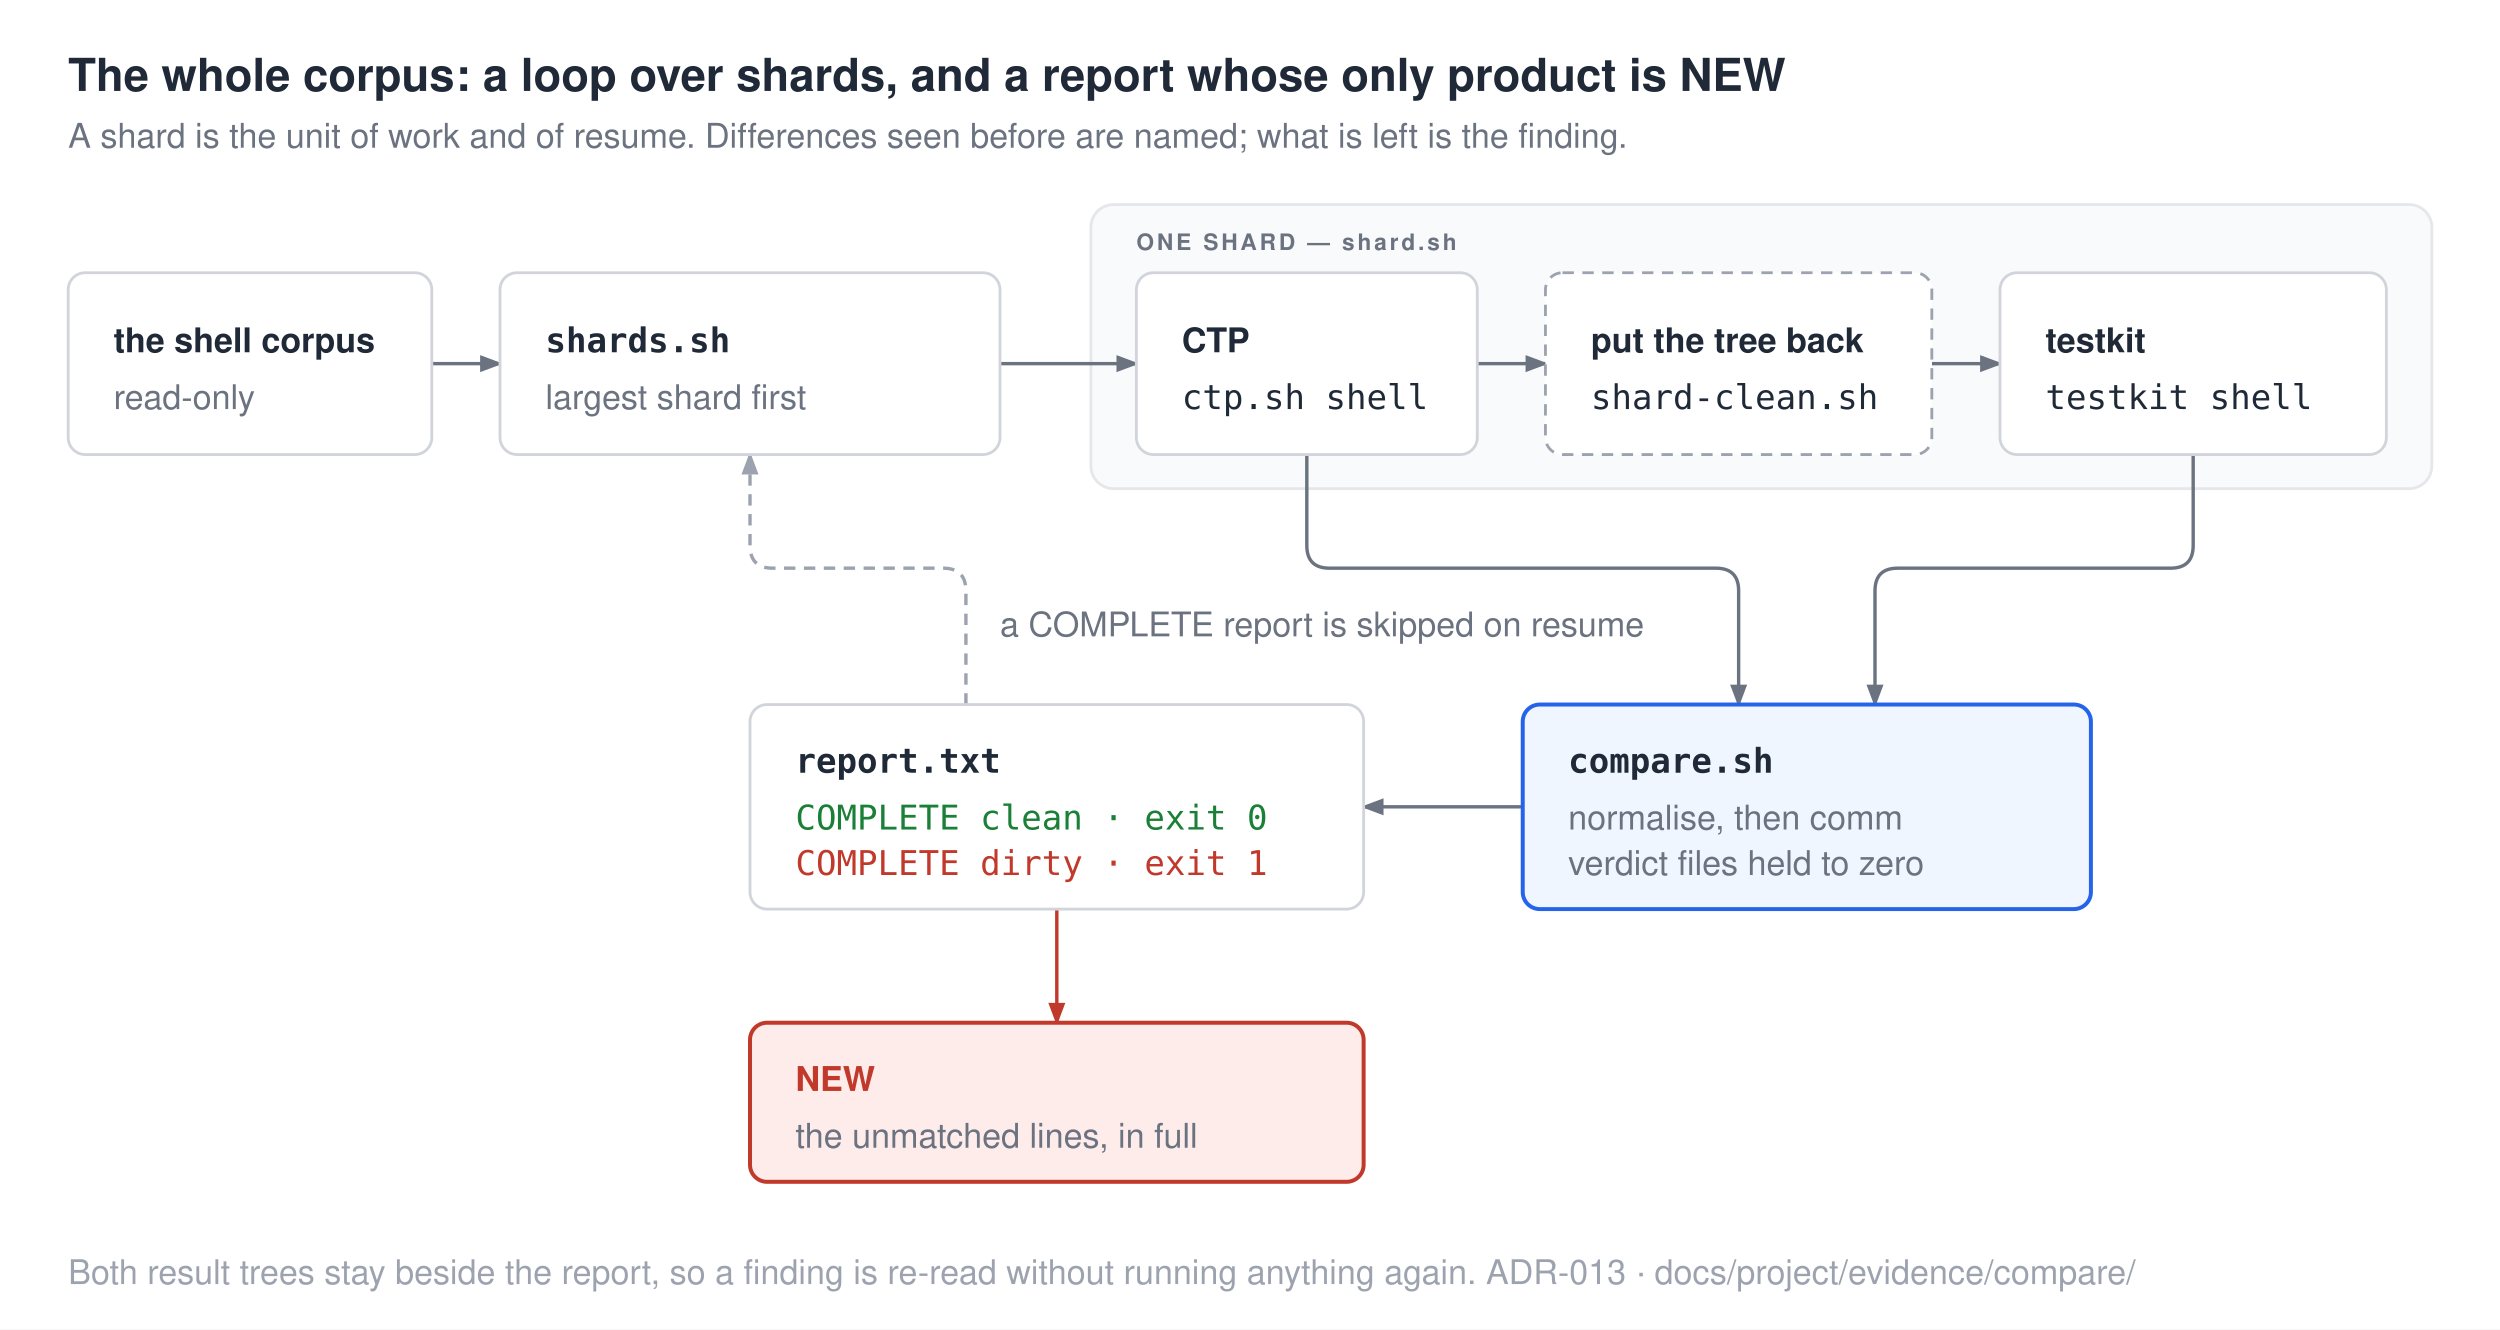
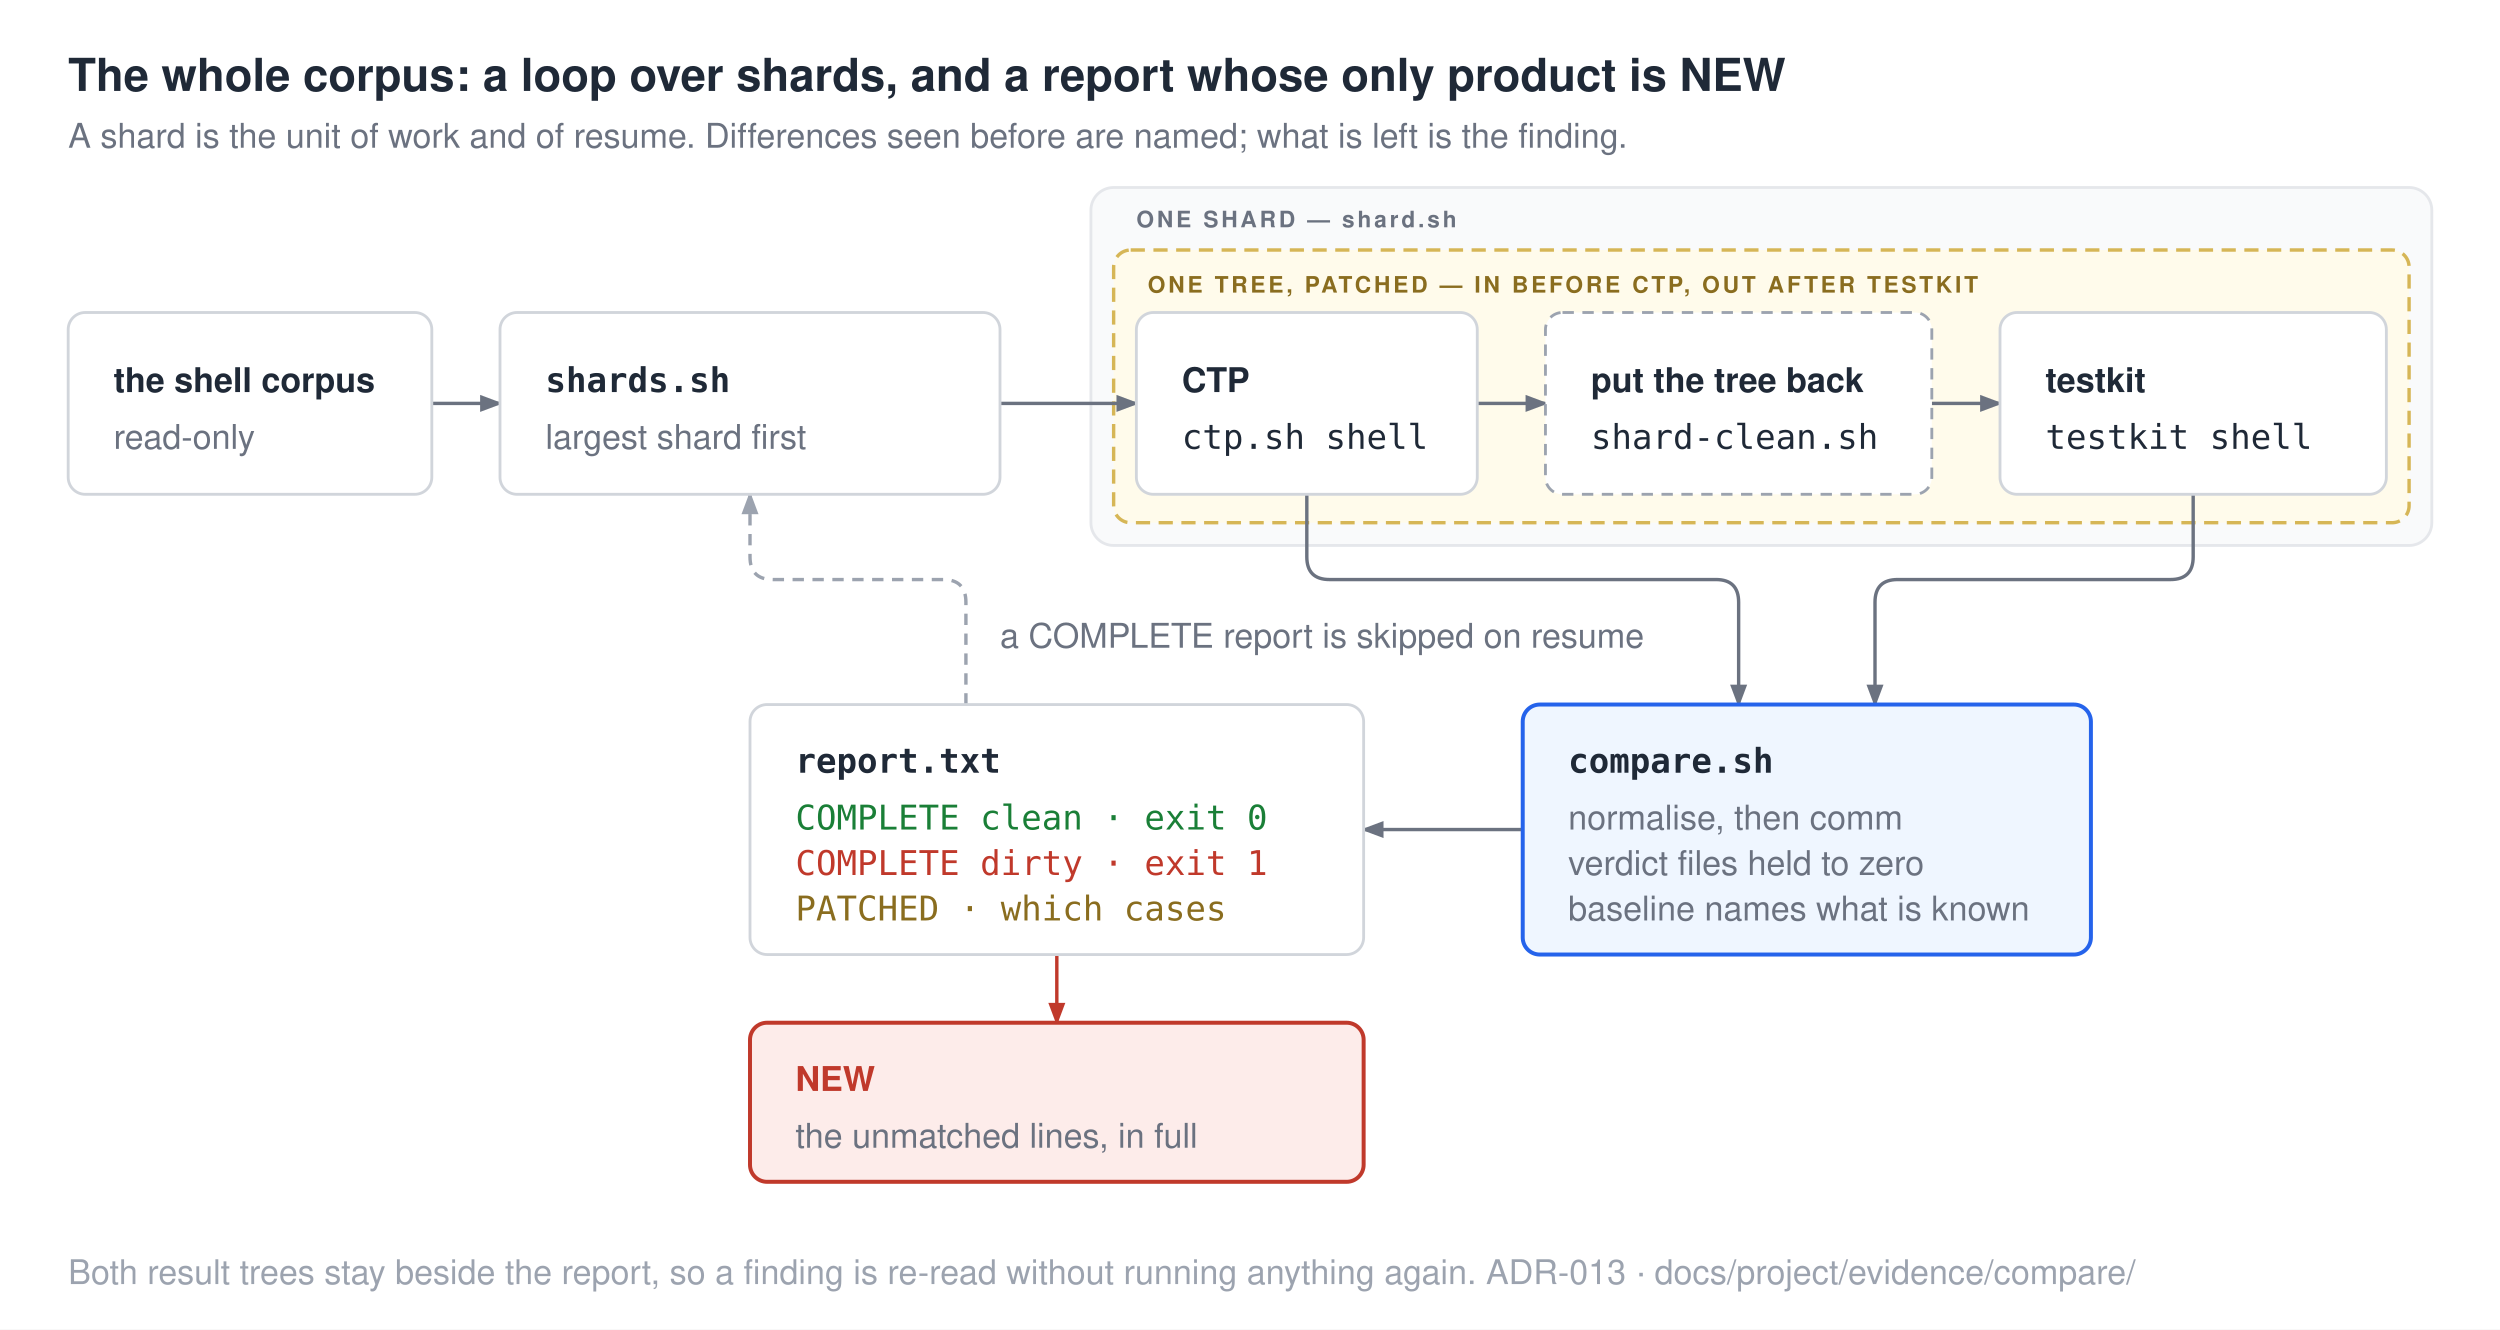
<svg xmlns="http://www.w3.org/2000/svg" viewBox="0 0 880 468" width="880" height="468" font-family="Helvetica, Arial, sans-serif" role="img" aria-labelledby="compare-title compare-desc">
  <style>
  .ttl{font-size:16px;font-weight:700;fill:#1f2937}
  .sub{font-size:12px;fill:#6b7280}
  .eye{font-size:8px;font-weight:700;fill:#6b7280;letter-spacing:1px}
+   .eye-p{font-size:8px;font-weight:700;fill:#8a6d1f;letter-spacing:1px}
  .name{font-size:12px;font-weight:700;fill:#1f2937}
  .name-r{font-size:12px;font-weight:700;fill:#c0392b}
  .d{font-size:12px;fill:#6b7280}
  .m{font-size:12px;fill:#1f2937;font-family:"SFMono-Regular",Menlo,Consolas,monospace}
  .mb{font-size:12px;font-weight:700;fill:#1f2937;font-family:"SFMono-Regular",Menlo,Consolas,monospace}
  .mg{font-size:12px;fill:#1a7f37;font-family:"SFMono-Regular",Menlo,Consolas,monospace}
  .mr{font-size:12px;fill:#c0392b;font-family:"SFMono-Regular",Menlo,Consolas,monospace}
+   .my{font-size:12px;fill:#8a6d1f;font-family:"SFMono-Regular",Menlo,Consolas,monospace}
  .note{font-size:12px;fill:#9ca3af}
  .wire{fill:none;stroke:#6b7280;stroke-width:1.2}
  .wire-d{fill:none;stroke:#9ca3af;stroke-width:1.2;stroke-dasharray:4 3}
  .wire-r{fill:none;stroke:#c0392b;stroke-width:1.2}
</style>
  <defs>
    <marker id="compare-arrow" markerUnits="userSpaceOnUse" markerWidth="8" markerHeight="6" refX="7" refY="3" orient="auto">
      <polygon points="0 0, 8 3, 0 6" fill="#6b7280" />
    </marker>
    <marker id="compare-arrow-soft" markerUnits="userSpaceOnUse" markerWidth="8" markerHeight="6" refX="7" refY="3" orient="auto">
      <polygon points="0 0, 8 3, 0 6" fill="#9ca3af" />
    </marker>
    <marker id="compare-arrow-r" markerUnits="userSpaceOnUse" markerWidth="8" markerHeight="6" refX="7" refY="3" orient="auto">
      <polygon points="0 0, 8 3, 0 6" fill="#c0392b" />
    </marker>
  </defs>
  <rect x="0" y="0" width="880" height="468" fill="#ffffff" />
  <text class="ttl" x="24" y="32">The whole corpus: a loop over shards, and a report whose only product is NEW</text>
  <text class="sub" x="24" y="52">A shard is the unit of work and of resume. Differences seen before are named; what is left is the finding.</text>
-   <rect x="384" y="72" width="472" height="100" rx="8" fill="#f9fafb" stroke="#e5e7eb" stroke-width="1" />
-   <text class="eye" x="400" y="88">ONE SHARD — shard.sh</text>
-   <path class="wire" d="M152,128 H176" marker-end="url(#compare-arrow)" />
-   <path class="wire" d="M352,128 H400" marker-end="url(#compare-arrow)" />
-   <path class="wire" d="M520,128 H544" marker-end="url(#compare-arrow)" />
-   <path class="wire" d="M680,128 H704" marker-end="url(#compare-arrow)" />
-   <path class="wire" d="M460,160 V192 Q460,200 468,200 H604 Q612,200 612,208 V248" marker-end="url(#compare-arrow)" />
-   <path class="wire" d="M772,160 V192 Q772,200 764,200 H668 Q660,200 660,208 V248" marker-end="url(#compare-arrow)" />
-   <path class="wire" d="M536,284 H480" marker-end="url(#compare-arrow)" />
-   <path class="wire-r" d="M372,320 V360" marker-end="url(#compare-arrow-r)" />
-   <path class="wire-d" d="M340,248 V208 Q340,200 332,200 H272 Q264,200 264,192 V160" marker-end="url(#compare-arrow-soft)" />
-   <rect x="348" y="212" width="228" height="16" fill="#ffffff" />
-   <text class="d" x="352" y="224">a COMPLETE report is skipped on resume</text>
-   <rect x="24" y="96" width="128" height="64" rx="6" fill="#ffffff" stroke="#d1d5db" stroke-width="1" />
-   <text class="name" x="40" y="124">the shell corpus</text>
-   <text class="d" x="40" y="144">read-only</text>
-   <rect x="176" y="96" width="176" height="64" rx="6" fill="#ffffff" stroke="#d1d5db" stroke-width="1" />
-   <text class="mb" x="192" y="124">shards.sh</text>
-   <text class="d" x="192" y="144">largest shard first</text>
-   <rect x="400" y="96" width="120" height="64" rx="6" fill="#ffffff" stroke="#d1d5db" stroke-width="1" />
-   <text class="name" x="416" y="124">CTP</text>
-   <text class="m" x="416" y="144">ctp.sh shell</text>
-   <rect x="544" y="96" width="136" height="64" rx="6" fill="#ffffff" stroke="#9ca3af" stroke-width="1" stroke-dasharray="4 3" />
-   <text class="name" x="560" y="124">put the tree back</text>
-   <text class="m" x="560" y="144">shard-clean.sh</text>
-   <rect x="704" y="96" width="136" height="64" rx="6" fill="#ffffff" stroke="#d1d5db" stroke-width="1" />
-   <text class="name" x="720" y="124">testkit</text>
-   <text class="m" x="720" y="144">testkit shell</text>
-   <rect x="536" y="248" width="200" height="72" rx="6" fill="#eff6ff" stroke="#2563eb" stroke-width="1.4" />
+   <rect x="384" y="66" width="472" height="126" rx="8" fill="#f9fafb" stroke="#e5e7eb" stroke-width="1" />
+   <text class="eye" x="400" y="80">ONE SHARD — shard.sh</text>
+   <rect x="392" y="88" width="456" height="96" rx="6" fill="#fffbeb" stroke="#d6b656" stroke-width="1.2" stroke-dasharray="5 3" />
+   <text class="eye-p" x="404" y="103">ONE TREE, PATCHED — IN BEFORE CTP, OUT AFTER TESTKIT</text>
+   <path class="wire" d="M152,142 H176" marker-end="url(#compare-arrow)" />
+   <path class="wire" d="M352,142 H400" marker-end="url(#compare-arrow)" />
+   <path class="wire" d="M520,142 H544" marker-end="url(#compare-arrow)" />
+   <path class="wire" d="M680,142 H704" marker-end="url(#compare-arrow)" />
+   <path class="wire" d="M460,174 V196 Q460,204 468,204 H604 Q612,204 612,212 V248" marker-end="url(#compare-arrow)" />
+   <path class="wire" d="M772,174 V196 Q772,204 764,204 H668 Q660,204 660,212 V248" marker-end="url(#compare-arrow)" />
+   <path class="wire" d="M536,292 H480" marker-end="url(#compare-arrow)" />
+   <path class="wire-r" d="M372,336 V360" marker-end="url(#compare-arrow-r)" />
+   <path class="wire-d" d="M340,248 V212 Q340,204 332,204 H272 Q264,204 264,196 V174" marker-end="url(#compare-arrow-soft)" />
+   <rect x="348" y="216" width="228" height="16" fill="#ffffff" />
+   <text class="d" x="352" y="228">a COMPLETE report is skipped on resume</text>
+   <rect x="24" y="110" width="128" height="64" rx="6" fill="#ffffff" stroke="#d1d5db" stroke-width="1" />
+   <text class="name" x="40" y="138">the shell corpus</text>
+   <text class="d" x="40" y="158">read-only</text>
+   <rect x="176" y="110" width="176" height="64" rx="6" fill="#ffffff" stroke="#d1d5db" stroke-width="1" />
+   <text class="mb" x="192" y="138">shards.sh</text>
+   <text class="d" x="192" y="158">largest shard first</text>
+   <rect x="400" y="110" width="120" height="64" rx="6" fill="#ffffff" stroke="#d1d5db" stroke-width="1" />
+   <text class="name" x="416" y="138">CTP</text>
+   <text class="m" x="416" y="158">ctp.sh shell</text>
+   <rect x="544" y="110" width="136" height="64" rx="6" fill="#ffffff" stroke="#9ca3af" stroke-width="1" stroke-dasharray="4 3" />
+   <text class="name" x="560" y="138">put the tree back</text>
+   <text class="m" x="560" y="158">shard-clean.sh</text>
+   <rect x="704" y="110" width="136" height="64" rx="6" fill="#ffffff" stroke="#d1d5db" stroke-width="1" />
+   <text class="name" x="720" y="138">testkit</text>
+   <text class="m" x="720" y="158">testkit shell</text>
+   <rect x="536" y="248" width="200" height="88" rx="6" fill="#eff6ff" stroke="#2563eb" stroke-width="1.4" />
  <text class="mb" x="552" y="272">compare.sh</text>
  <text class="d" x="552" y="292">normalise, then comm</text>
  <text class="d" x="552" y="308">verdict files held to zero</text>
-   <rect x="264" y="248" width="216" height="72" rx="6" fill="#ffffff" stroke="#d1d5db" stroke-width="1" />
+   <text class="d" x="552" y="324">baseline names what is known</text>
+   <rect x="264" y="248" width="216" height="88" rx="6" fill="#ffffff" stroke="#d1d5db" stroke-width="1" />
  <text class="mb" x="280" y="272">report.txt</text>
  <text class="mg" x="280" y="292">COMPLETE clean · exit 0</text>
  <text class="mr" x="280" y="308">COMPLETE dirty · exit 1</text>
+   <text class="my" x="280" y="324">PATCHED · which cases</text>
  <rect x="264" y="360" width="216" height="56" rx="6" fill="#fdecea" stroke="#c0392b" stroke-width="1.4" />
  <text class="name-r" x="280" y="384">NEW</text>
  <text class="d" x="280" y="404">the unmatched lines, in full</text>
  <text class="note" x="24" y="452">Both result trees stay beside the report, so a finding is re-read without running anything again.  ADR-013 · docs/project/evidence/compare/</text>
</svg>
